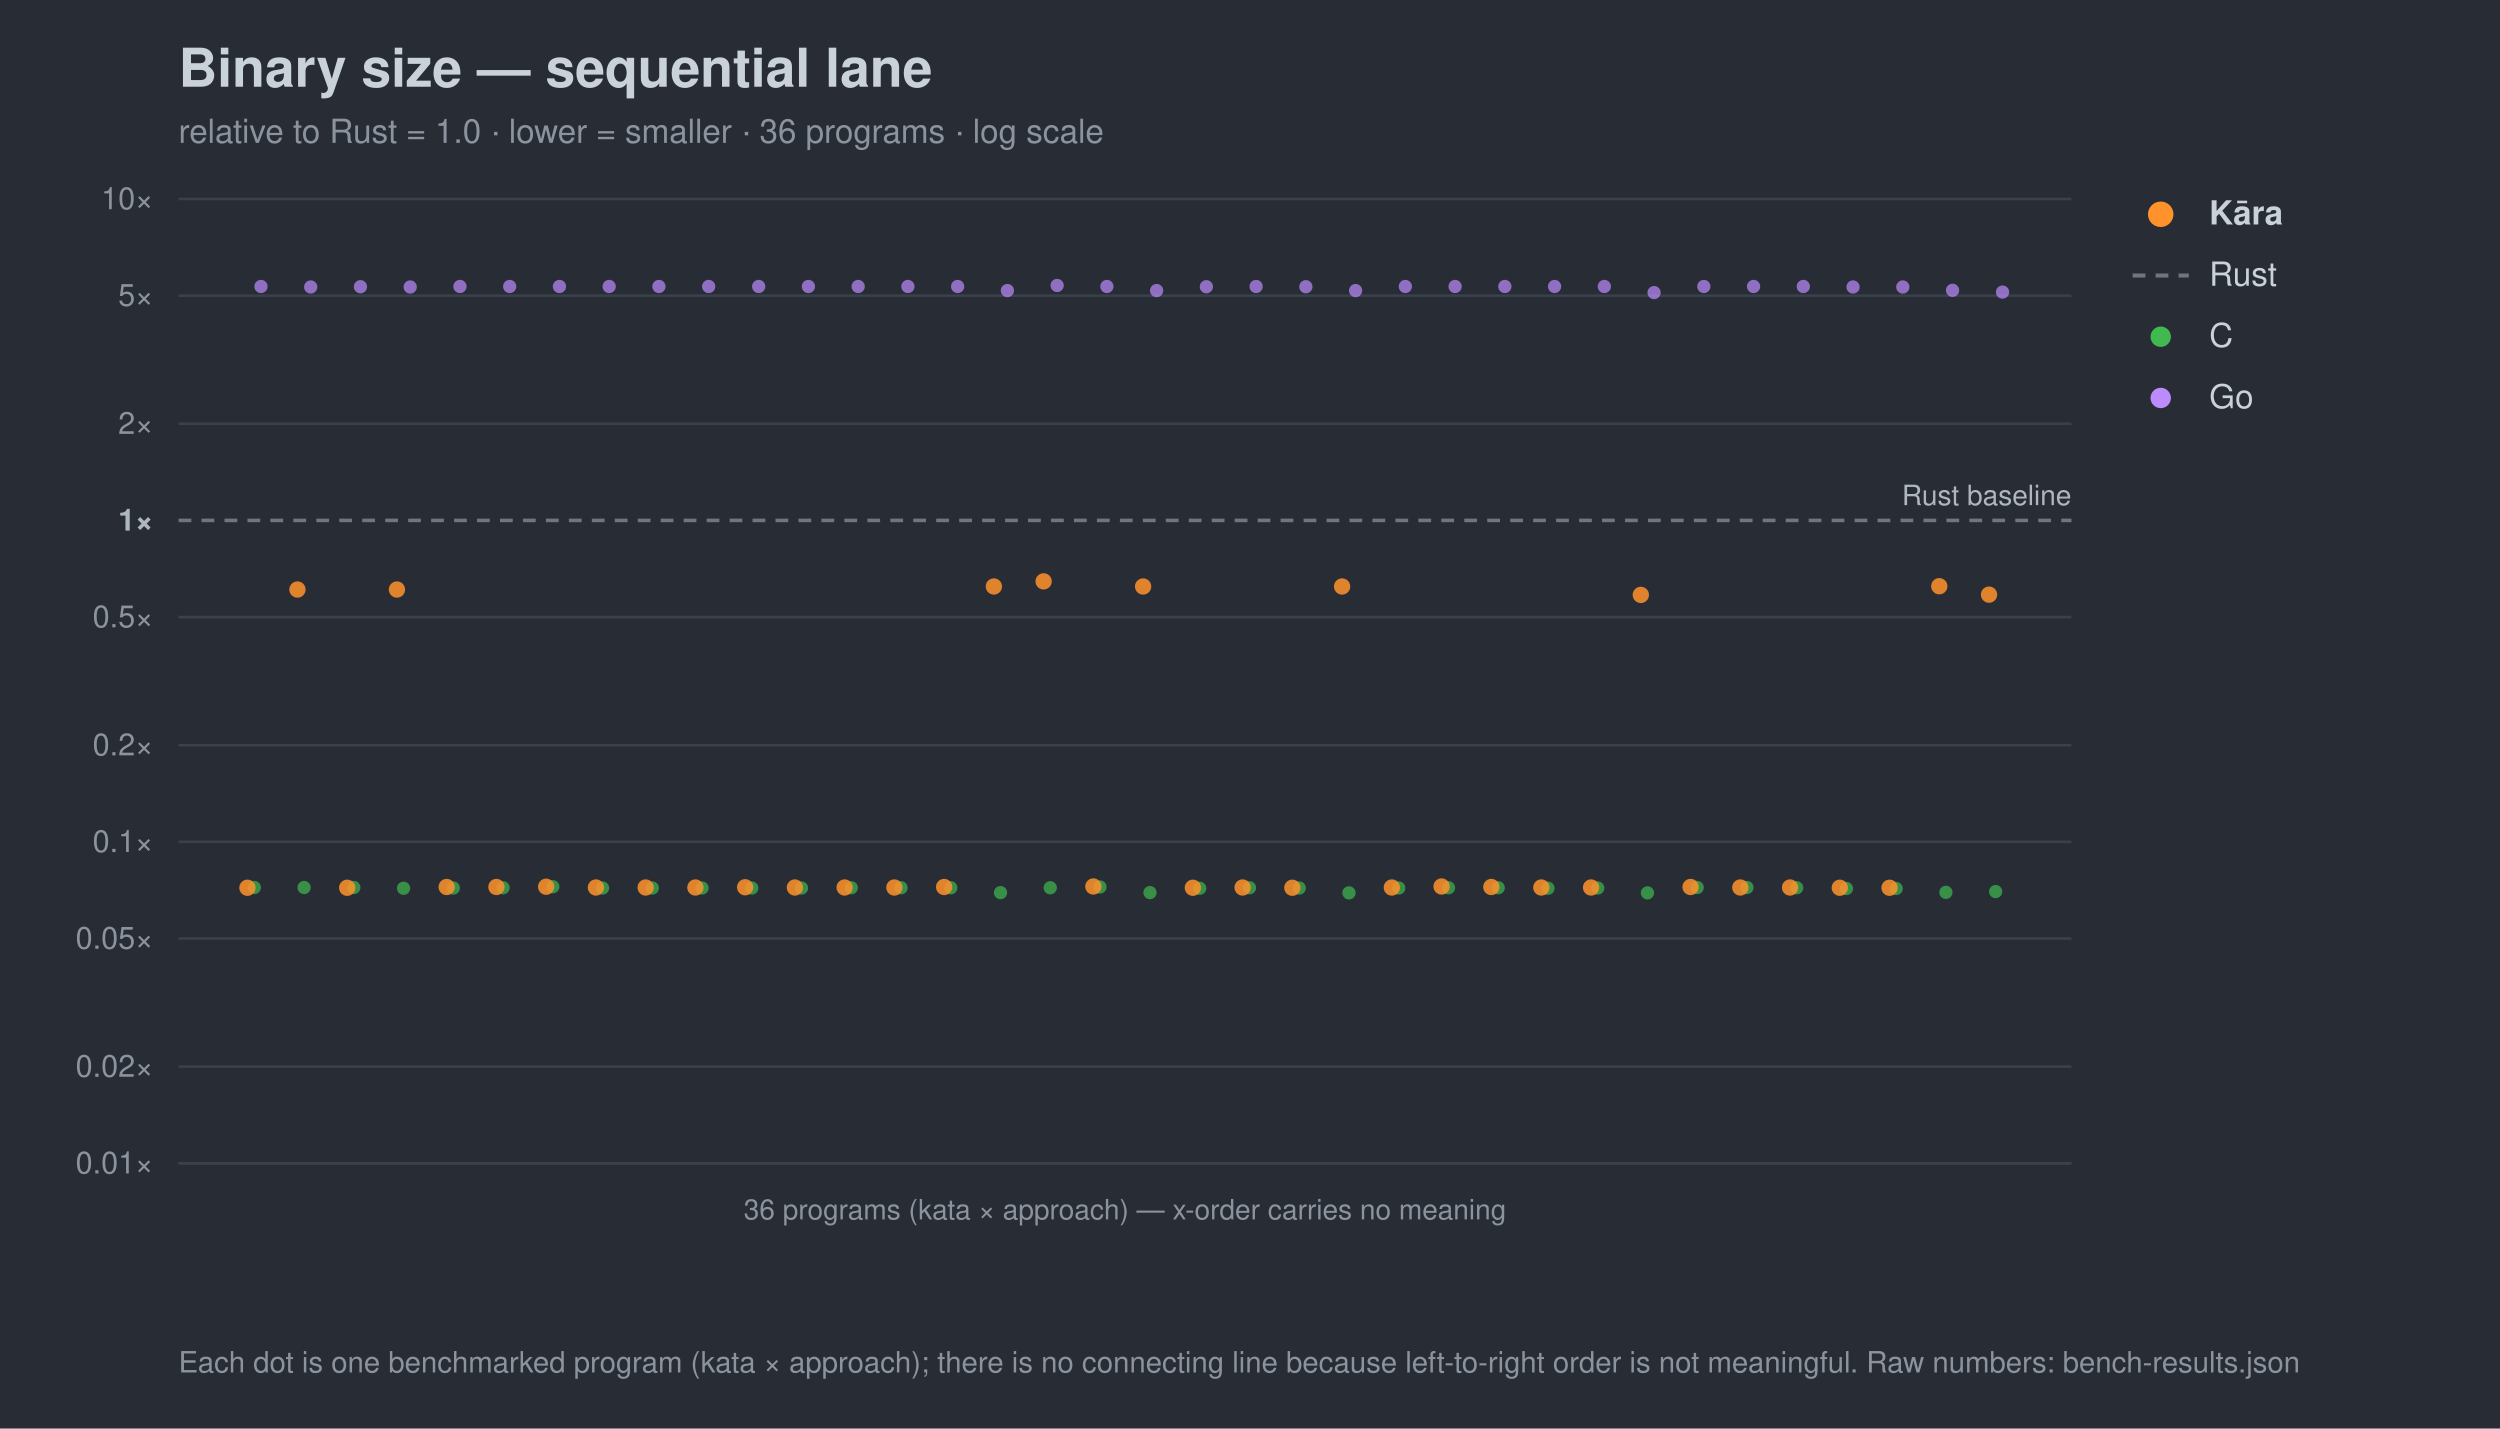
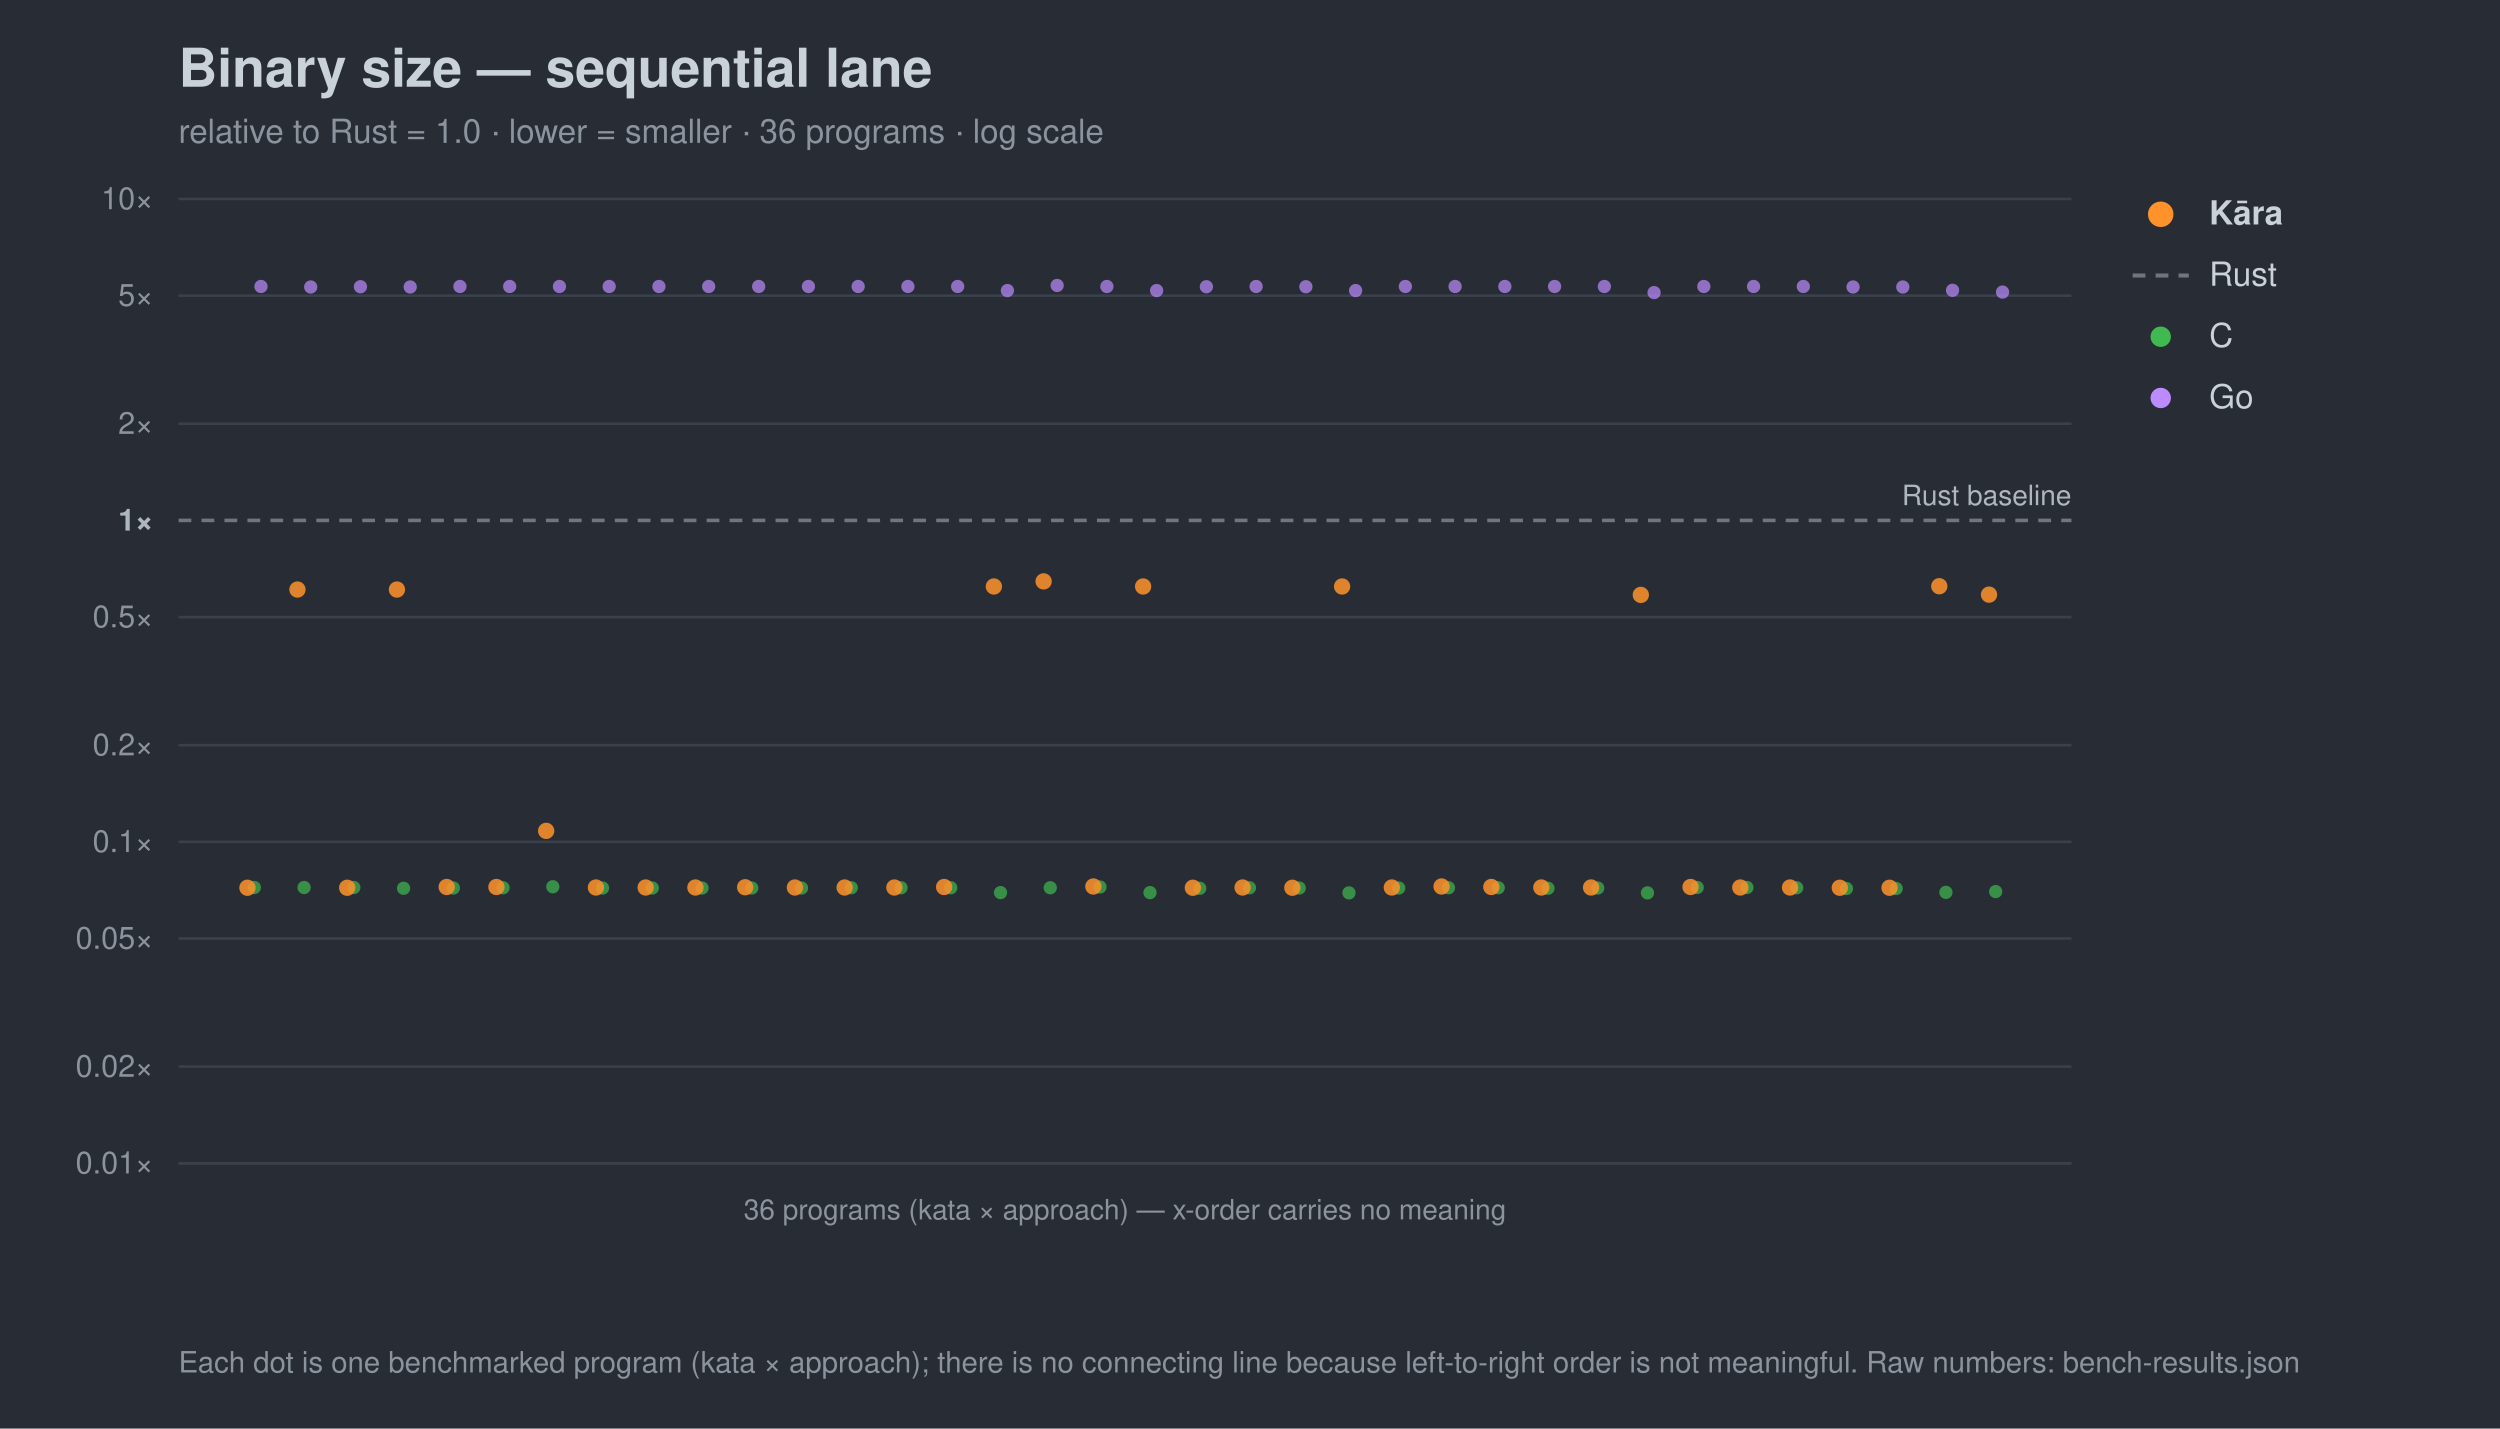
<svg xmlns="http://www.w3.org/2000/svg" width="980" height="560" viewBox="0 0 980 560" font-family="-apple-system,Segoe UI,Helvetica,Arial,sans-serif">
  <rect width="980" height="560" fill="#282c34" />
  <text x="70" y="34" font-size="21" font-weight="700" fill="#c9d1d9">Binary size — sequential lane</text>
  <text x="70" y="56" font-size="13" fill="#8b949e">relative to Rust = 1.0 · lower = smaller · 36 programs · log scale</text>
  <line x1="70" y1="456.0" x2="812" y2="456.0" stroke="#3b414b" stroke-width="1" />
  <text x="60" y="460.0" font-size="12" text-anchor="end" fill="#8b949e">0.01×</text>
  <line x1="70" y1="418.1" x2="812" y2="418.1" stroke="#3b414b" stroke-width="1" />
  <text x="60" y="422.1" font-size="12" text-anchor="end" fill="#8b949e">0.02×</text>
  <line x1="70" y1="367.9" x2="812" y2="367.9" stroke="#3b414b" stroke-width="1" />
  <text x="60" y="371.9" font-size="12" text-anchor="end" fill="#8b949e">0.05×</text>
  <line x1="70" y1="330.0" x2="812" y2="330.0" stroke="#3b414b" stroke-width="1" />
  <text x="60" y="334.0" font-size="12" text-anchor="end" fill="#8b949e">0.1×</text>
  <line x1="70" y1="292.1" x2="812" y2="292.1" stroke="#3b414b" stroke-width="1" />
  <text x="60" y="296.1" font-size="12" text-anchor="end" fill="#8b949e">0.2×</text>
  <line x1="70" y1="241.9" x2="812" y2="241.9" stroke="#3b414b" stroke-width="1" />
  <text x="60" y="245.9" font-size="12" text-anchor="end" fill="#8b949e">0.5×</text>
  <line x1="70" y1="204.0" x2="812" y2="204.0" stroke="#6e7681" stroke-width="1.4" stroke-dasharray="5 4" />
  <text x="60" y="208.0" font-size="12" text-anchor="end" fill="#aeb6c0" font-weight="700">1×</text>
  <line x1="70" y1="166.1" x2="812" y2="166.1" stroke="#3b414b" stroke-width="1" />
  <text x="60" y="170.1" font-size="12" text-anchor="end" fill="#8b949e">2×</text>
  <line x1="70" y1="115.9" x2="812" y2="115.9" stroke="#3b414b" stroke-width="1" />
  <text x="60" y="119.9" font-size="12" text-anchor="end" fill="#8b949e">5×</text>
  <line x1="70" y1="78.0" x2="812" y2="78.0" stroke="#3b414b" stroke-width="1" />
  <text x="60" y="82.0" font-size="12" text-anchor="end" fill="#8b949e">10×</text>
  <text x="812" y="198.0" font-size="11" text-anchor="end" fill="#aeb6c0">Rust baseline</text>
  <line x1="70" y1="456" x2="812" y2="456" stroke="#3b414b" />
  <text x="441.0" y="478" font-size="11" text-anchor="middle" fill="#8b949e">36 programs (kata × approach) — x-order carries no meaning</text>
  <circle cx="99.7" cy="347.9" r="2.6" fill="#3fb950" opacity="0.7" />
  <circle cx="119.2" cy="347.9" r="2.6" fill="#3fb950" opacity="0.7" />
  <circle cx="138.7" cy="347.9" r="2.6" fill="#3fb950" opacity="0.7" />
  <circle cx="158.2" cy="348.2" r="2.6" fill="#3fb950" opacity="0.7" />
  <circle cx="177.7" cy="348.1" r="2.6" fill="#3fb950" opacity="0.7" />
  <circle cx="197.2" cy="348.0" r="2.6" fill="#3fb950" opacity="0.7" />
  <circle cx="216.7" cy="347.6" r="2.6" fill="#3fb950" opacity="0.7" />
  <circle cx="236.2" cy="348.1" r="2.6" fill="#3fb950" opacity="0.7" />
  <circle cx="255.7" cy="348.1" r="2.6" fill="#3fb950" opacity="0.7" />
  <circle cx="275.2" cy="348.1" r="2.6" fill="#3fb950" opacity="0.7" />
  <circle cx="294.7" cy="348.1" r="2.6" fill="#3fb950" opacity="0.7" />
  <circle cx="314.2" cy="348.1" r="2.6" fill="#3fb950" opacity="0.7" />
  <circle cx="333.7" cy="348.0" r="2.6" fill="#3fb950" opacity="0.7" />
  <circle cx="353.2" cy="348.0" r="2.6" fill="#3fb950" opacity="0.7" />
  <circle cx="372.7" cy="348.0" r="2.6" fill="#3fb950" opacity="0.7" />
  <circle cx="392.2" cy="349.9" r="2.6" fill="#3fb950" opacity="0.7" />
  <circle cx="411.7" cy="348.0" r="2.6" fill="#3fb950" opacity="0.7" />
  <circle cx="431.2" cy="347.7" r="2.6" fill="#3fb950" opacity="0.7" />
  <circle cx="450.8" cy="349.9" r="2.6" fill="#3fb950" opacity="0.7" />
  <circle cx="470.3" cy="348.2" r="2.6" fill="#3fb950" opacity="0.7" />
  <circle cx="489.8" cy="348.0" r="2.6" fill="#3fb950" opacity="0.7" />
  <circle cx="509.3" cy="348.1" r="2.6" fill="#3fb950" opacity="0.7" />
  <circle cx="528.8" cy="350.0" r="2.6" fill="#3fb950" opacity="0.7" />
  <circle cx="548.3" cy="348.1" r="2.6" fill="#3fb950" opacity="0.7" />
  <circle cx="567.8" cy="348.0" r="2.6" fill="#3fb950" opacity="0.7" />
  <circle cx="587.3" cy="348.0" r="2.6" fill="#3fb950" opacity="0.7" />
  <circle cx="606.8" cy="348.2" r="2.6" fill="#3fb950" opacity="0.7" />
  <circle cx="626.3" cy="348.1" r="2.6" fill="#3fb950" opacity="0.7" />
  <circle cx="645.8" cy="350.0" r="2.6" fill="#3fb950" opacity="0.7" />
  <circle cx="665.3" cy="347.9" r="2.6" fill="#3fb950" opacity="0.7" />
  <circle cx="684.8" cy="347.9" r="2.6" fill="#3fb950" opacity="0.7" />
  <circle cx="704.3" cy="348.0" r="2.6" fill="#3fb950" opacity="0.7" />
  <circle cx="723.8" cy="348.3" r="2.6" fill="#3fb950" opacity="0.7" />
  <circle cx="743.3" cy="348.3" r="2.6" fill="#3fb950" opacity="0.7" />
  <circle cx="762.8" cy="349.8" r="2.6" fill="#3fb950" opacity="0.7" />
  <circle cx="782.3" cy="349.5" r="2.6" fill="#3fb950" opacity="0.7" />
  <circle cx="102.3" cy="112.3" r="2.6" fill="#bc8cff" opacity="0.7" />
  <circle cx="121.8" cy="112.5" r="2.6" fill="#bc8cff" opacity="0.7" />
  <circle cx="141.3" cy="112.4" r="2.6" fill="#bc8cff" opacity="0.7" />
  <circle cx="160.8" cy="112.5" r="2.6" fill="#bc8cff" opacity="0.7" />
  <circle cx="180.3" cy="112.3" r="2.6" fill="#bc8cff" opacity="0.7" />
  <circle cx="199.8" cy="112.3" r="2.6" fill="#bc8cff" opacity="0.7" />
  <circle cx="219.3" cy="112.3" r="2.6" fill="#bc8cff" opacity="0.7" />
  <circle cx="238.8" cy="112.3" r="2.6" fill="#bc8cff" opacity="0.7" />
  <circle cx="258.3" cy="112.3" r="2.6" fill="#bc8cff" opacity="0.7" />
  <circle cx="277.8" cy="112.3" r="2.6" fill="#bc8cff" opacity="0.7" />
  <circle cx="297.4" cy="112.3" r="2.6" fill="#bc8cff" opacity="0.7" />
  <circle cx="316.9" cy="112.3" r="2.6" fill="#bc8cff" opacity="0.7" />
  <circle cx="336.4" cy="112.3" r="2.6" fill="#bc8cff" opacity="0.7" />
  <circle cx="355.9" cy="112.3" r="2.6" fill="#bc8cff" opacity="0.7" />
  <circle cx="375.4" cy="112.3" r="2.6" fill="#bc8cff" opacity="0.7" />
  <circle cx="394.9" cy="113.9" r="2.6" fill="#bc8cff" opacity="0.7" />
  <circle cx="414.4" cy="111.9" r="2.6" fill="#bc8cff" opacity="0.7" />
  <circle cx="433.9" cy="112.3" r="2.6" fill="#bc8cff" opacity="0.7" />
  <circle cx="453.4" cy="113.9" r="2.6" fill="#bc8cff" opacity="0.7" />
  <circle cx="472.9" cy="112.4" r="2.6" fill="#bc8cff" opacity="0.7" />
  <circle cx="492.4" cy="112.3" r="2.6" fill="#bc8cff" opacity="0.7" />
  <circle cx="511.9" cy="112.4" r="2.6" fill="#bc8cff" opacity="0.7" />
  <circle cx="531.4" cy="113.9" r="2.6" fill="#bc8cff" opacity="0.7" />
  <circle cx="550.9" cy="112.3" r="2.6" fill="#bc8cff" opacity="0.7" />
  <circle cx="570.4" cy="112.3" r="2.6" fill="#bc8cff" opacity="0.7" />
  <circle cx="589.9" cy="112.3" r="2.6" fill="#bc8cff" opacity="0.7" />
  <circle cx="609.4" cy="112.3" r="2.6" fill="#bc8cff" opacity="0.7" />
  <circle cx="628.9" cy="112.3" r="2.6" fill="#bc8cff" opacity="0.7" />
  <circle cx="648.4" cy="114.7" r="2.6" fill="#bc8cff" opacity="0.7" />
  <circle cx="667.9" cy="112.3" r="2.6" fill="#bc8cff" opacity="0.7" />
  <circle cx="687.4" cy="112.3" r="2.6" fill="#bc8cff" opacity="0.7" />
  <circle cx="706.9" cy="112.3" r="2.6" fill="#bc8cff" opacity="0.7" />
  <circle cx="726.4" cy="112.5" r="2.6" fill="#bc8cff" opacity="0.7" />
  <circle cx="745.9" cy="112.5" r="2.6" fill="#bc8cff" opacity="0.7" />
  <circle cx="765.4" cy="113.8" r="2.6" fill="#bc8cff" opacity="0.7" />
  <circle cx="785.0" cy="114.5" r="2.6" fill="#bc8cff" opacity="0.7" />
  <circle cx="97.0" cy="348.0" r="3.2" fill="#ff922b" opacity="0.85" />
  <circle cx="116.6" cy="231.1" r="3.2" fill="#ff922b" opacity="0.85" />
  <circle cx="136.1" cy="348.0" r="3.2" fill="#ff922b" opacity="0.85" />
  <circle cx="155.6" cy="231.1" r="3.2" fill="#ff922b" opacity="0.85" />
  <circle cx="175.1" cy="347.7" r="3.2" fill="#ff922b" opacity="0.85" />
  <circle cx="194.6" cy="347.7" r="3.2" fill="#ff922b" opacity="0.85" />
-   <circle cx="214.1" cy="347.6" r="3.2" fill="#ff922b" opacity="0.85" />
+   <circle cx="214.1" cy="325.7" r="3.2" fill="#ff922b" opacity="0.85" />
  <circle cx="233.6" cy="347.9" r="3.2" fill="#ff922b" opacity="0.85" />
  <circle cx="253.1" cy="347.9" r="3.2" fill="#ff922b" opacity="0.85" />
  <circle cx="272.6" cy="347.9" r="3.2" fill="#ff922b" opacity="0.85" />
  <circle cx="292.1" cy="347.8" r="3.2" fill="#ff922b" opacity="0.85" />
  <circle cx="311.6" cy="347.9" r="3.2" fill="#ff922b" opacity="0.85" />
  <circle cx="331.1" cy="347.9" r="3.2" fill="#ff922b" opacity="0.85" />
  <circle cx="350.6" cy="347.9" r="3.2" fill="#ff922b" opacity="0.85" />
  <circle cx="370.1" cy="347.7" r="3.2" fill="#ff922b" opacity="0.85" />
  <circle cx="389.6" cy="229.9" r="3.2" fill="#ff922b" opacity="0.85" />
  <circle cx="409.1" cy="227.9" r="3.2" fill="#ff922b" opacity="0.85" />
  <circle cx="428.6" cy="347.5" r="3.2" fill="#ff922b" opacity="0.85" />
  <circle cx="448.1" cy="229.9" r="3.2" fill="#ff922b" opacity="0.85" />
  <circle cx="467.6" cy="348.0" r="3.2" fill="#ff922b" opacity="0.85" />
  <circle cx="487.1" cy="347.9" r="3.2" fill="#ff922b" opacity="0.85" />
  <circle cx="506.6" cy="348.0" r="3.2" fill="#ff922b" opacity="0.85" />
  <circle cx="526.1" cy="229.9" r="3.2" fill="#ff922b" opacity="0.85" />
  <circle cx="545.6" cy="347.9" r="3.2" fill="#ff922b" opacity="0.85" />
  <circle cx="565.1" cy="347.5" r="3.2" fill="#ff922b" opacity="0.85" />
  <circle cx="584.6" cy="347.7" r="3.2" fill="#ff922b" opacity="0.85" />
  <circle cx="604.2" cy="347.9" r="3.2" fill="#ff922b" opacity="0.85" />
  <circle cx="623.7" cy="347.9" r="3.2" fill="#ff922b" opacity="0.85" />
  <circle cx="643.2" cy="233.2" r="3.2" fill="#ff922b" opacity="0.85" />
  <circle cx="662.7" cy="347.7" r="3.2" fill="#ff922b" opacity="0.85" />
  <circle cx="682.2" cy="347.9" r="3.2" fill="#ff922b" opacity="0.85" />
  <circle cx="701.7" cy="347.9" r="3.2" fill="#ff922b" opacity="0.85" />
  <circle cx="721.2" cy="348.0" r="3.2" fill="#ff922b" opacity="0.85" />
  <circle cx="740.7" cy="348.0" r="3.2" fill="#ff922b" opacity="0.85" />
  <circle cx="760.2" cy="229.8" r="3.2" fill="#ff922b" opacity="0.85" />
  <circle cx="779.7" cy="233.1" r="3.2" fill="#ff922b" opacity="0.85" />
  <circle cx="847" cy="84" r="5" fill="#ff922b" />
  <text x="866" y="88" font-size="13" fill="#c9d1d9" font-weight="700">Kāra</text>
  <line x1="836" y1="108" x2="858" y2="108" stroke="#6e7681" stroke-width="1.6" stroke-dasharray="5 4" />
  <text x="866" y="112" font-size="13" fill="#c9d1d9" font-weight="400">Rust</text>
  <circle cx="847" cy="132" r="4" fill="#3fb950" />
  <text x="866" y="136" font-size="13" fill="#c9d1d9" font-weight="400">C</text>
  <circle cx="847" cy="156" r="4" fill="#bc8cff" />
  <text x="866" y="160" font-size="13" fill="#c9d1d9" font-weight="400">Go</text>
  <text x="70" y="538" font-size="11.5" fill="#8b949e">Each dot is one benchmarked program (kata × approach); there is no connecting line because left-to-right order is not meaningful. Raw numbers: bench-results.json</text>
</svg>
